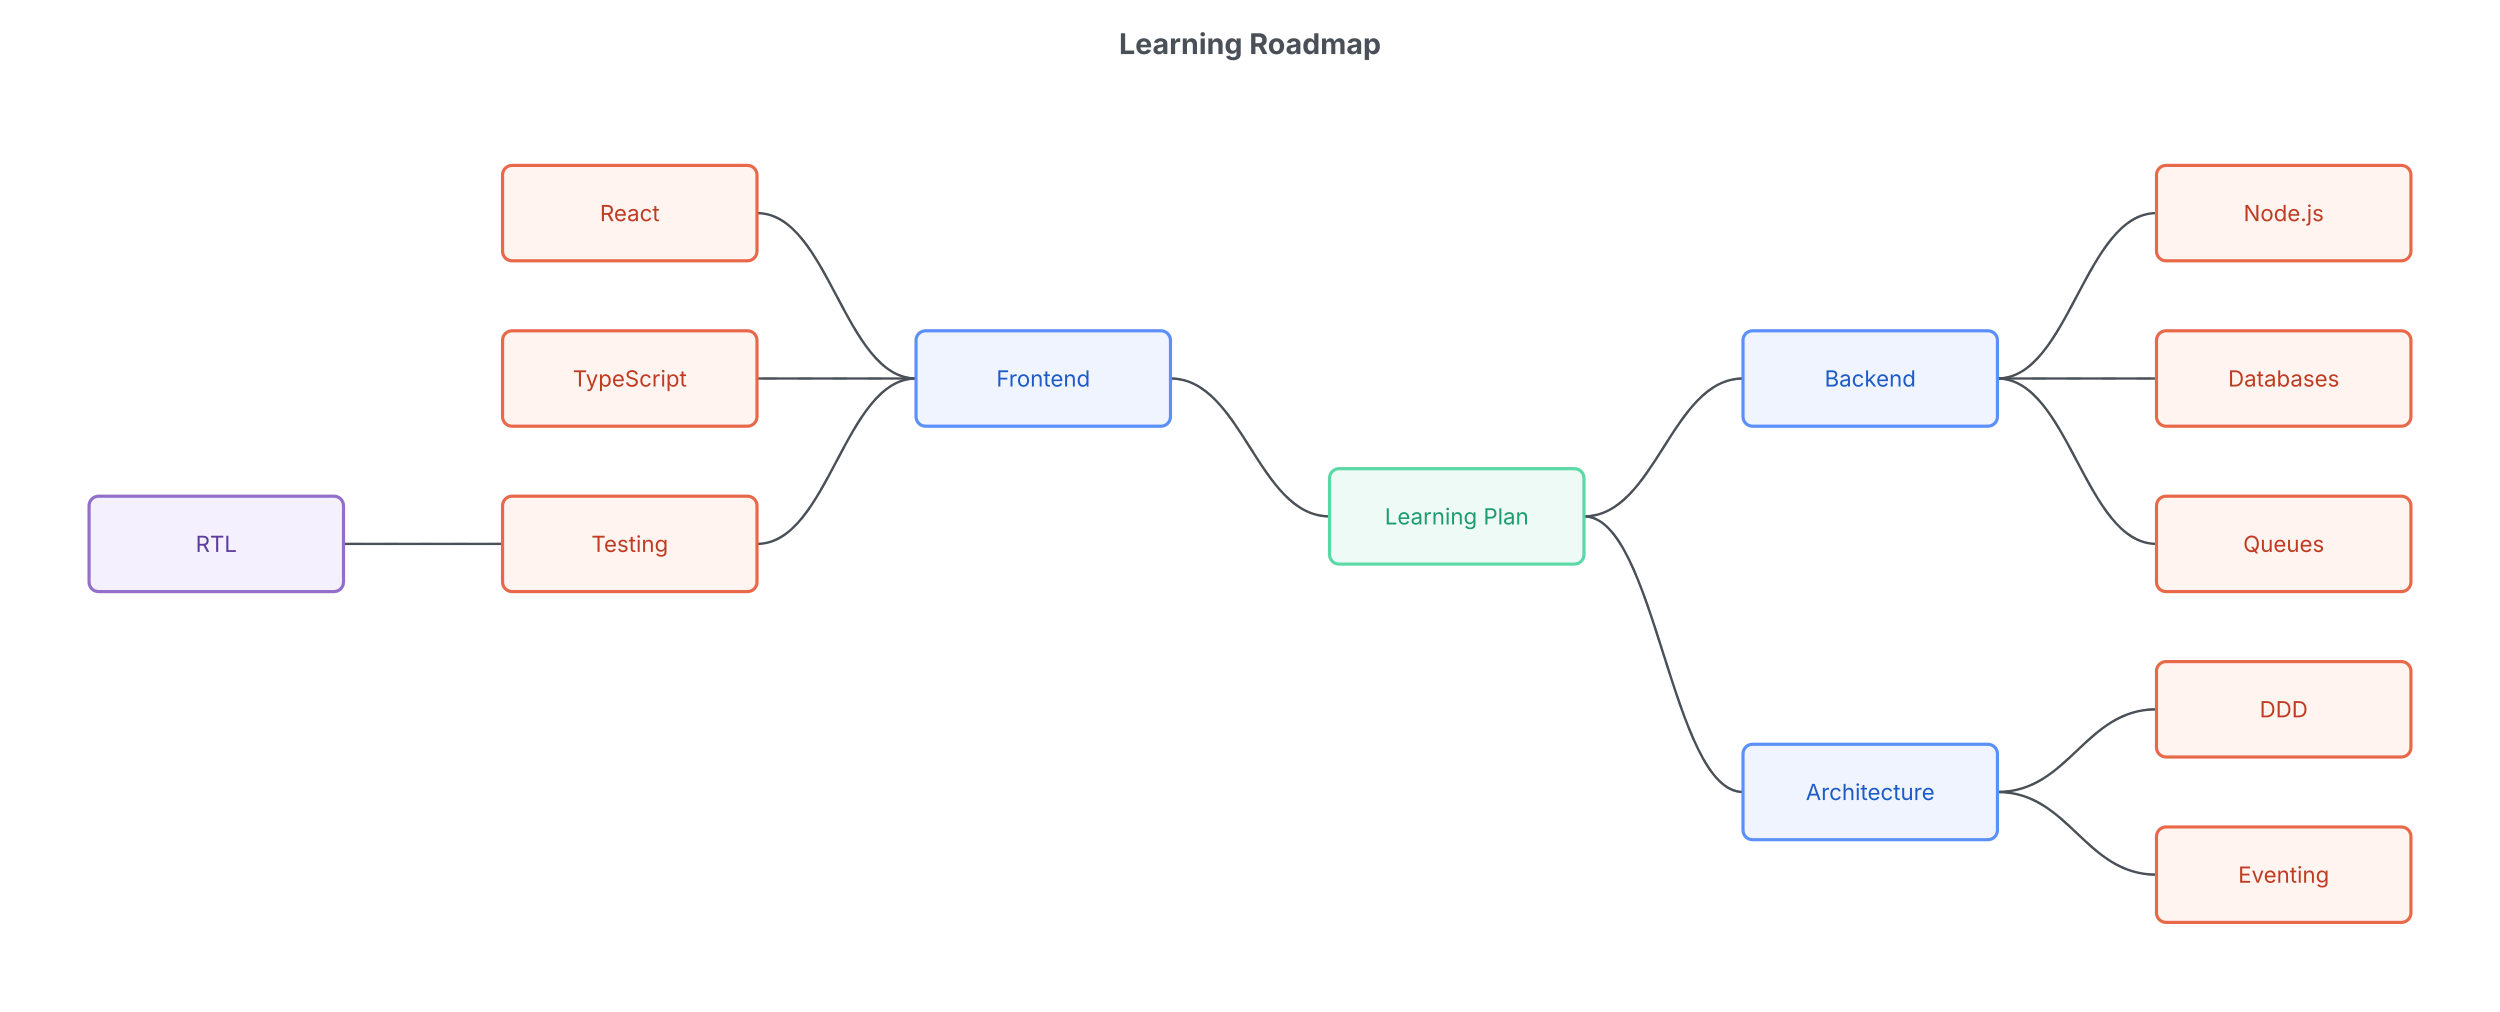
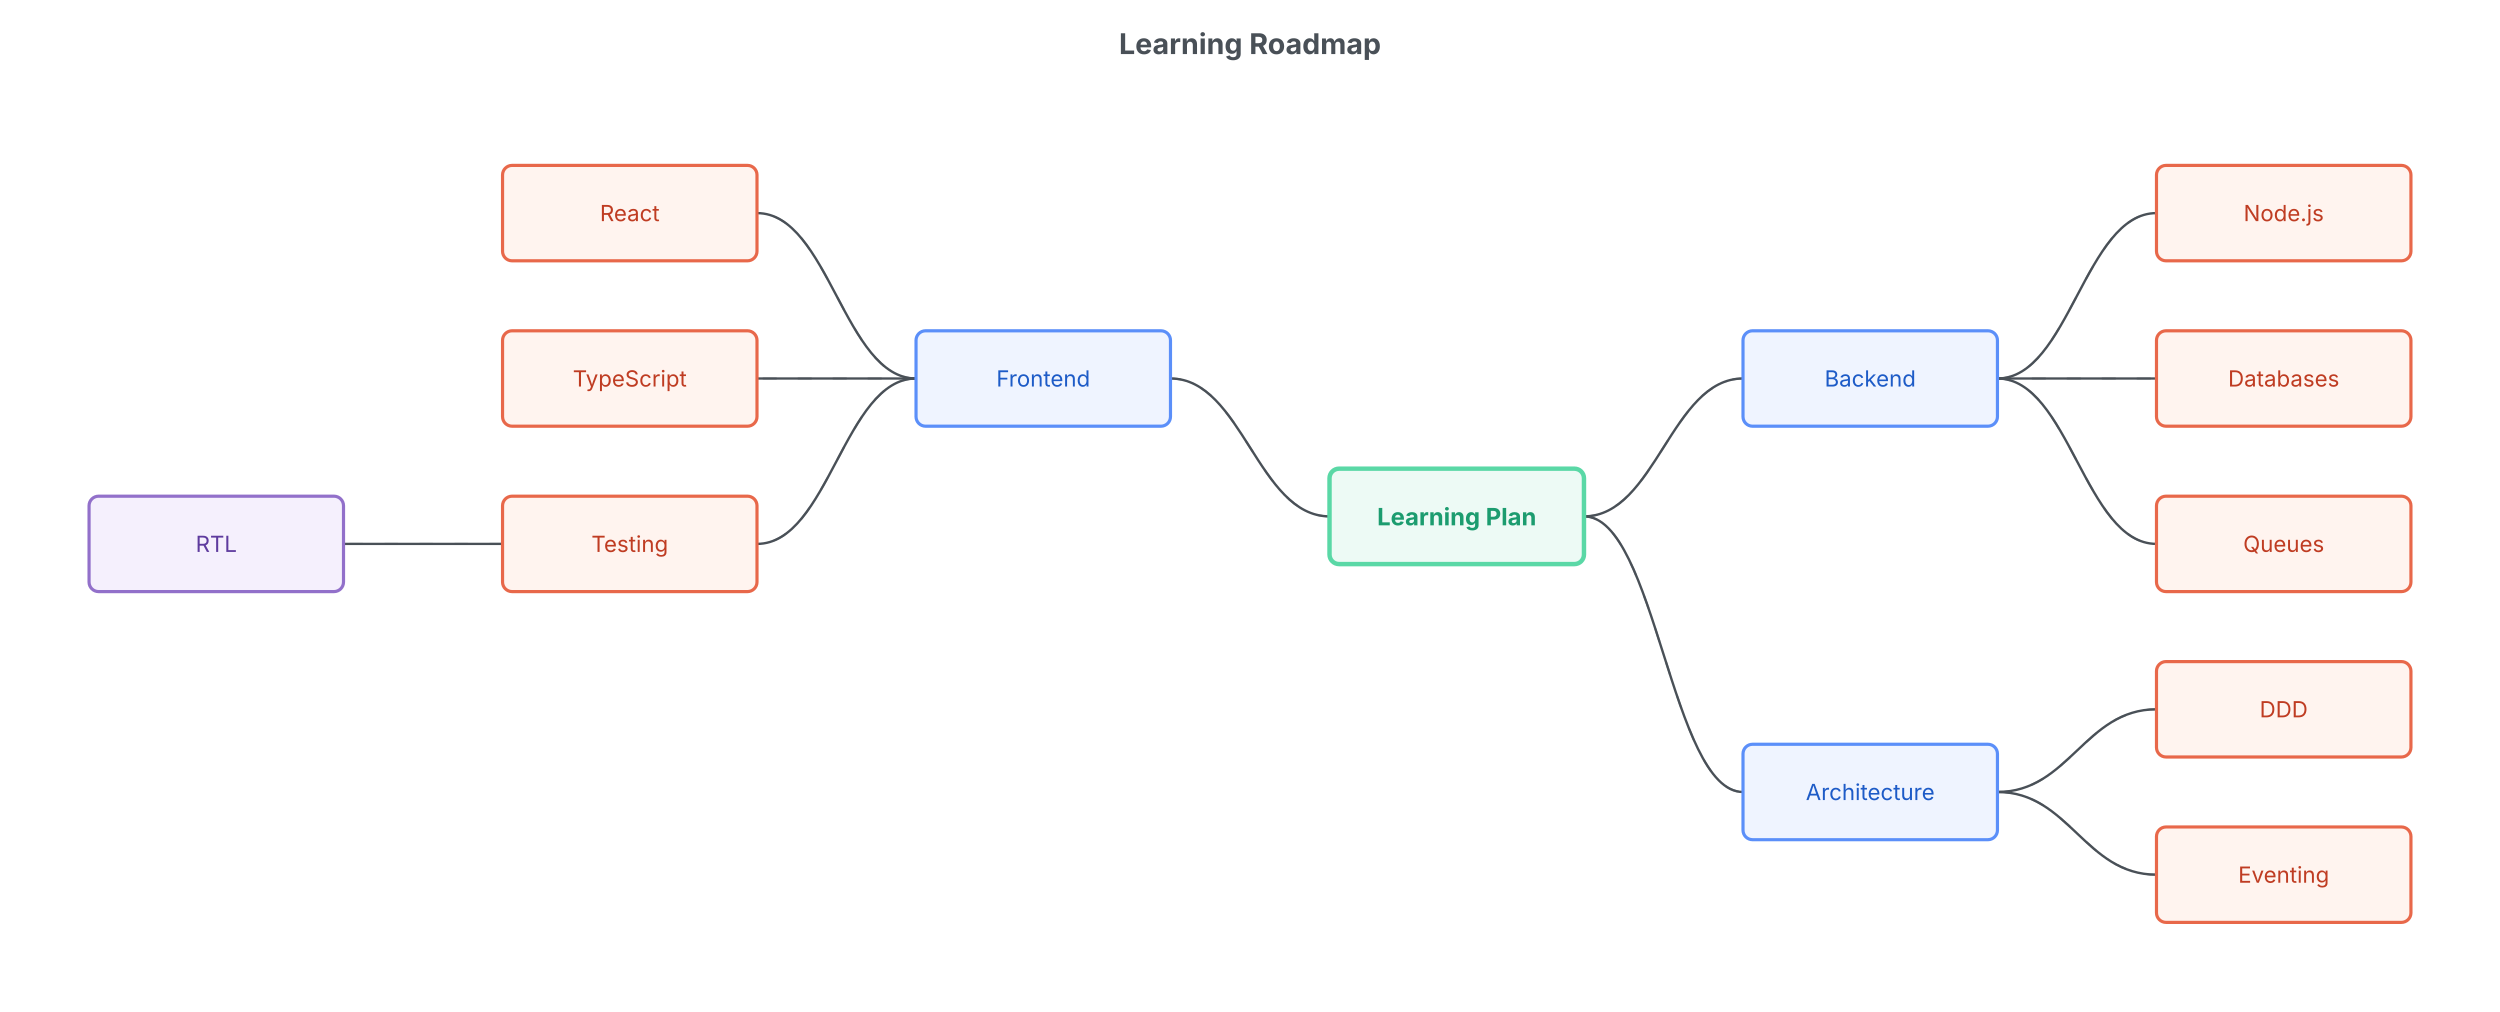
<svg xmlns="http://www.w3.org/2000/svg" width="1572" height="636" viewBox="-916 -134 1572 636">
  <text x="-130" y="-100" text-anchor="middle" font-family="Inter, system-ui, -apple-system, sans-serif" font-size="18" font-weight="700" fill="#495057">Learning Roadmap</text>
  <g class="mindmap">
    <path d="M-80,190.7 C-125,190.7 -135,104 -180,104" fill="none" stroke="#495057" stroke-width="1.5" stroke-linecap="round" />
    <path d="M-80,190.7 C-125,190.7 -135,104 -180,104" fill="none" stroke="#495057" stroke-width="1.3" stroke-linecap="round" stroke-dasharray="8 14" opacity="0.55">
      <animate attributeName="stroke-dashoffset" from="0" to="-44" dur="2.2s" repeatCount="indefinite" />
    </path>
    <path d="M80,190.7 C125,190.7 135,104 180,104" fill="none" stroke="#495057" stroke-width="1.5" stroke-linecap="round" />
    <path d="M80,190.7 C125,190.7 135,104 180,104" fill="none" stroke="#495057" stroke-width="1.3" stroke-linecap="round" stroke-dasharray="8 14" opacity="0.55">
      <animate attributeName="stroke-dashoffset" from="0" to="-44" dur="2.2s" repeatCount="indefinite" />
    </path>
    <path d="M80,190.7 C125,190.7 135,364 180,364" fill="none" stroke="#495057" stroke-width="1.5" stroke-linecap="round" />
    <path d="M80,190.7 C125,190.7 135,364 180,364" fill="none" stroke="#495057" stroke-width="1.3" stroke-linecap="round" stroke-dasharray="8 14" opacity="0.55">
      <animate attributeName="stroke-dashoffset" from="0" to="-44" dur="2.2s" repeatCount="indefinite" />
    </path>
    <path d="M-340,104 C-385,104 -395,0 -440,0" fill="none" stroke="#495057" stroke-width="1.5" stroke-linecap="round" />
    <path d="M-340,104 C-385,104 -395,0 -440,0" fill="none" stroke="#495057" stroke-width="1.3" stroke-linecap="round" stroke-dasharray="8 14" opacity="0.55">
      <animate attributeName="stroke-dashoffset" from="0" to="-44" dur="2.2s" repeatCount="indefinite" />
    </path>
    <path d="M-340,104 C-385,104 -395,104 -440,104" fill="none" stroke="#495057" stroke-width="1.5" stroke-linecap="round" />
    <path d="M-340,104 C-385,104 -395,104 -440,104" fill="none" stroke="#495057" stroke-width="1.3" stroke-linecap="round" stroke-dasharray="8 14" opacity="0.55">
      <animate attributeName="stroke-dashoffset" from="0" to="-44" dur="2.2s" repeatCount="indefinite" />
    </path>
    <path d="M-340,104 C-385,104 -395,208 -440,208" fill="none" stroke="#495057" stroke-width="1.5" stroke-linecap="round" />
    <path d="M-340,104 C-385,104 -395,208 -440,208" fill="none" stroke="#495057" stroke-width="1.3" stroke-linecap="round" stroke-dasharray="8 14" opacity="0.55">
      <animate attributeName="stroke-dashoffset" from="0" to="-44" dur="2.2s" repeatCount="indefinite" />
    </path>
    <path d="M-600,208 C-645,208 -655,208 -700,208" fill="none" stroke="#495057" stroke-width="1.5" stroke-linecap="round" />
    <path d="M-600,208 C-645,208 -655,208 -700,208" fill="none" stroke="#495057" stroke-width="1.3" stroke-linecap="round" stroke-dasharray="8 14" opacity="0.55">
      <animate attributeName="stroke-dashoffset" from="0" to="-44" dur="2.2s" repeatCount="indefinite" />
    </path>
    <path d="M340,104 C385,104 395,0 440,0" fill="none" stroke="#495057" stroke-width="1.5" stroke-linecap="round" />
    <path d="M340,104 C385,104 395,0 440,0" fill="none" stroke="#495057" stroke-width="1.3" stroke-linecap="round" stroke-dasharray="8 14" opacity="0.55">
      <animate attributeName="stroke-dashoffset" from="0" to="-44" dur="2.2s" repeatCount="indefinite" />
    </path>
    <path d="M340,104 C385,104 395,104 440,104" fill="none" stroke="#495057" stroke-width="1.5" stroke-linecap="round" />
    <path d="M340,104 C385,104 395,104 440,104" fill="none" stroke="#495057" stroke-width="1.3" stroke-linecap="round" stroke-dasharray="8 14" opacity="0.55">
      <animate attributeName="stroke-dashoffset" from="0" to="-44" dur="2.2s" repeatCount="indefinite" />
    </path>
    <path d="M340,104 C385,104 395,208 440,208" fill="none" stroke="#495057" stroke-width="1.5" stroke-linecap="round" />
    <path d="M340,104 C385,104 395,208 440,208" fill="none" stroke="#495057" stroke-width="1.3" stroke-linecap="round" stroke-dasharray="8 14" opacity="0.55">
      <animate attributeName="stroke-dashoffset" from="0" to="-44" dur="2.2s" repeatCount="indefinite" />
    </path>
    <path d="M340,364 C385,364 395,312 440,312" fill="none" stroke="#495057" stroke-width="1.5" stroke-linecap="round" />
    <path d="M340,364 C385,364 395,312 440,312" fill="none" stroke="#495057" stroke-width="1.3" stroke-linecap="round" stroke-dasharray="8 14" opacity="0.55">
      <animate attributeName="stroke-dashoffset" from="0" to="-44" dur="2.2s" repeatCount="indefinite" />
    </path>
    <path d="M340,364 C385,364 395,416 440,416" fill="none" stroke="#495057" stroke-width="1.5" stroke-linecap="round" />
    <path d="M340,364 C385,364 395,416 440,416" fill="none" stroke="#495057" stroke-width="1.3" stroke-linecap="round" stroke-dasharray="8 14" opacity="0.55">
      <animate attributeName="stroke-dashoffset" from="0" to="-44" dur="2.2s" repeatCount="indefinite" />
    </path>
    <g class="node node-terminal" data-id="root">
-       <rect x="-80" y="160.7" width="160" height="60" rx="6" ry="6" fill="#edfaf5" stroke="#5ad8a6" stroke-width="2" />
-       <text x="0" y="190.7" text-anchor="middle" dominant-baseline="middle" font-family="Inter, system-ui, -apple-system, sans-serif" font-size="14" fill="#1c9c6f">Learning Plan</text>
+       <rect x="-80" y="160.7" width="160" height="60" rx="6" ry="6" fill="#edfaf5" stroke="#5ad8a6" stroke-width="2.8" />
+       <text x="0" y="190.7" text-anchor="middle" dominant-baseline="middle" font-family="Inter, system-ui, -apple-system, sans-serif" font-size="15" font-weight="700" fill="#1c9c6f">Learning Plan</text>
    </g>
    <g class="node node-process" data-id="frontend">
      <rect x="-340" y="74" width="160" height="60" rx="6" ry="6" fill="#eff4ff" stroke="#5b8ff9" stroke-width="2" />
      <text x="-260" y="104" text-anchor="middle" dominant-baseline="middle" font-family="Inter, system-ui, -apple-system, sans-serif" font-size="14" fill="#1d5bc7">Frontend</text>
    </g>
    <g class="node node-process" data-id="backend">
      <rect x="180" y="74" width="160" height="60" rx="6" ry="6" fill="#eff4ff" stroke="#5b8ff9" stroke-width="2" />
      <text x="260" y="104" text-anchor="middle" dominant-baseline="middle" font-family="Inter, system-ui, -apple-system, sans-serif" font-size="14" fill="#1d5bc7">Backend</text>
    </g>
    <g class="node node-process" data-id="architecture">
      <rect x="180" y="334" width="160" height="60" rx="6" ry="6" fill="#eff4ff" stroke="#5b8ff9" stroke-width="2" />
      <text x="260" y="364" text-anchor="middle" dominant-baseline="middle" font-family="Inter, system-ui, -apple-system, sans-serif" font-size="14" fill="#1d5bc7">Architecture</text>
    </g>
    <g class="node node-decision" data-id="react">
      <rect x="-600" y="-30" width="160" height="60" rx="6" ry="6" fill="#fff4ef" stroke="#e8684a" stroke-width="2" />
      <text x="-520" y="0" text-anchor="middle" dominant-baseline="middle" font-family="Inter, system-ui, -apple-system, sans-serif" font-size="14" fill="#bf3c22">React</text>
    </g>
    <g class="node node-decision" data-id="ts">
      <rect x="-600" y="74" width="160" height="60" rx="6" ry="6" fill="#fff4ef" stroke="#e8684a" stroke-width="2" />
      <text x="-520" y="104" text-anchor="middle" dominant-baseline="middle" font-family="Inter, system-ui, -apple-system, sans-serif" font-size="14" fill="#bf3c22">TypeScript</text>
    </g>
    <g class="node node-decision" data-id="testing">
      <rect x="-600" y="178" width="160" height="60" rx="6" ry="6" fill="#fff4ef" stroke="#e8684a" stroke-width="2" />
      <text x="-520" y="208" text-anchor="middle" dominant-baseline="middle" font-family="Inter, system-ui, -apple-system, sans-serif" font-size="14" fill="#bf3c22">Testing</text>
    </g>
    <g class="node node-io" data-id="rtl">
      <rect x="-860" y="178" width="160" height="60" rx="6" ry="6" fill="#f5f0fd" stroke="#9270ca" stroke-width="2" />
      <text x="-780" y="208" text-anchor="middle" dominant-baseline="middle" font-family="Inter, system-ui, -apple-system, sans-serif" font-size="14" fill="#5e3b9e">RTL</text>
    </g>
    <g class="node node-decision" data-id="node">
      <rect x="440" y="-30" width="160" height="60" rx="6" ry="6" fill="#fff4ef" stroke="#e8684a" stroke-width="2" />
      <text x="520" y="0" text-anchor="middle" dominant-baseline="middle" font-family="Inter, system-ui, -apple-system, sans-serif" font-size="14" fill="#bf3c22">Node.js</text>
    </g>
    <g class="node node-decision" data-id="db">
      <rect x="440" y="74" width="160" height="60" rx="6" ry="6" fill="#fff4ef" stroke="#e8684a" stroke-width="2" />
      <text x="520" y="104" text-anchor="middle" dominant-baseline="middle" font-family="Inter, system-ui, -apple-system, sans-serif" font-size="14" fill="#bf3c22">Databases</text>
    </g>
    <g class="node node-decision" data-id="queues">
      <rect x="440" y="178" width="160" height="60" rx="6" ry="6" fill="#fff4ef" stroke="#e8684a" stroke-width="2" />
      <text x="520" y="208" text-anchor="middle" dominant-baseline="middle" font-family="Inter, system-ui, -apple-system, sans-serif" font-size="14" fill="#bf3c22">Queues</text>
    </g>
    <g class="node node-decision" data-id="ddd">
      <rect x="440" y="282" width="160" height="60" rx="6" ry="6" fill="#fff4ef" stroke="#e8684a" stroke-width="2" />
      <text x="520" y="312" text-anchor="middle" dominant-baseline="middle" font-family="Inter, system-ui, -apple-system, sans-serif" font-size="14" fill="#bf3c22">DDD</text>
    </g>
    <g class="node node-decision" data-id="eventing">
      <rect x="440" y="386" width="160" height="60" rx="6" ry="6" fill="#fff4ef" stroke="#e8684a" stroke-width="2" />
      <text x="520" y="416" text-anchor="middle" dominant-baseline="middle" font-family="Inter, system-ui, -apple-system, sans-serif" font-size="14" fill="#bf3c22">Eventing</text>
    </g>
  </g>
</svg>
